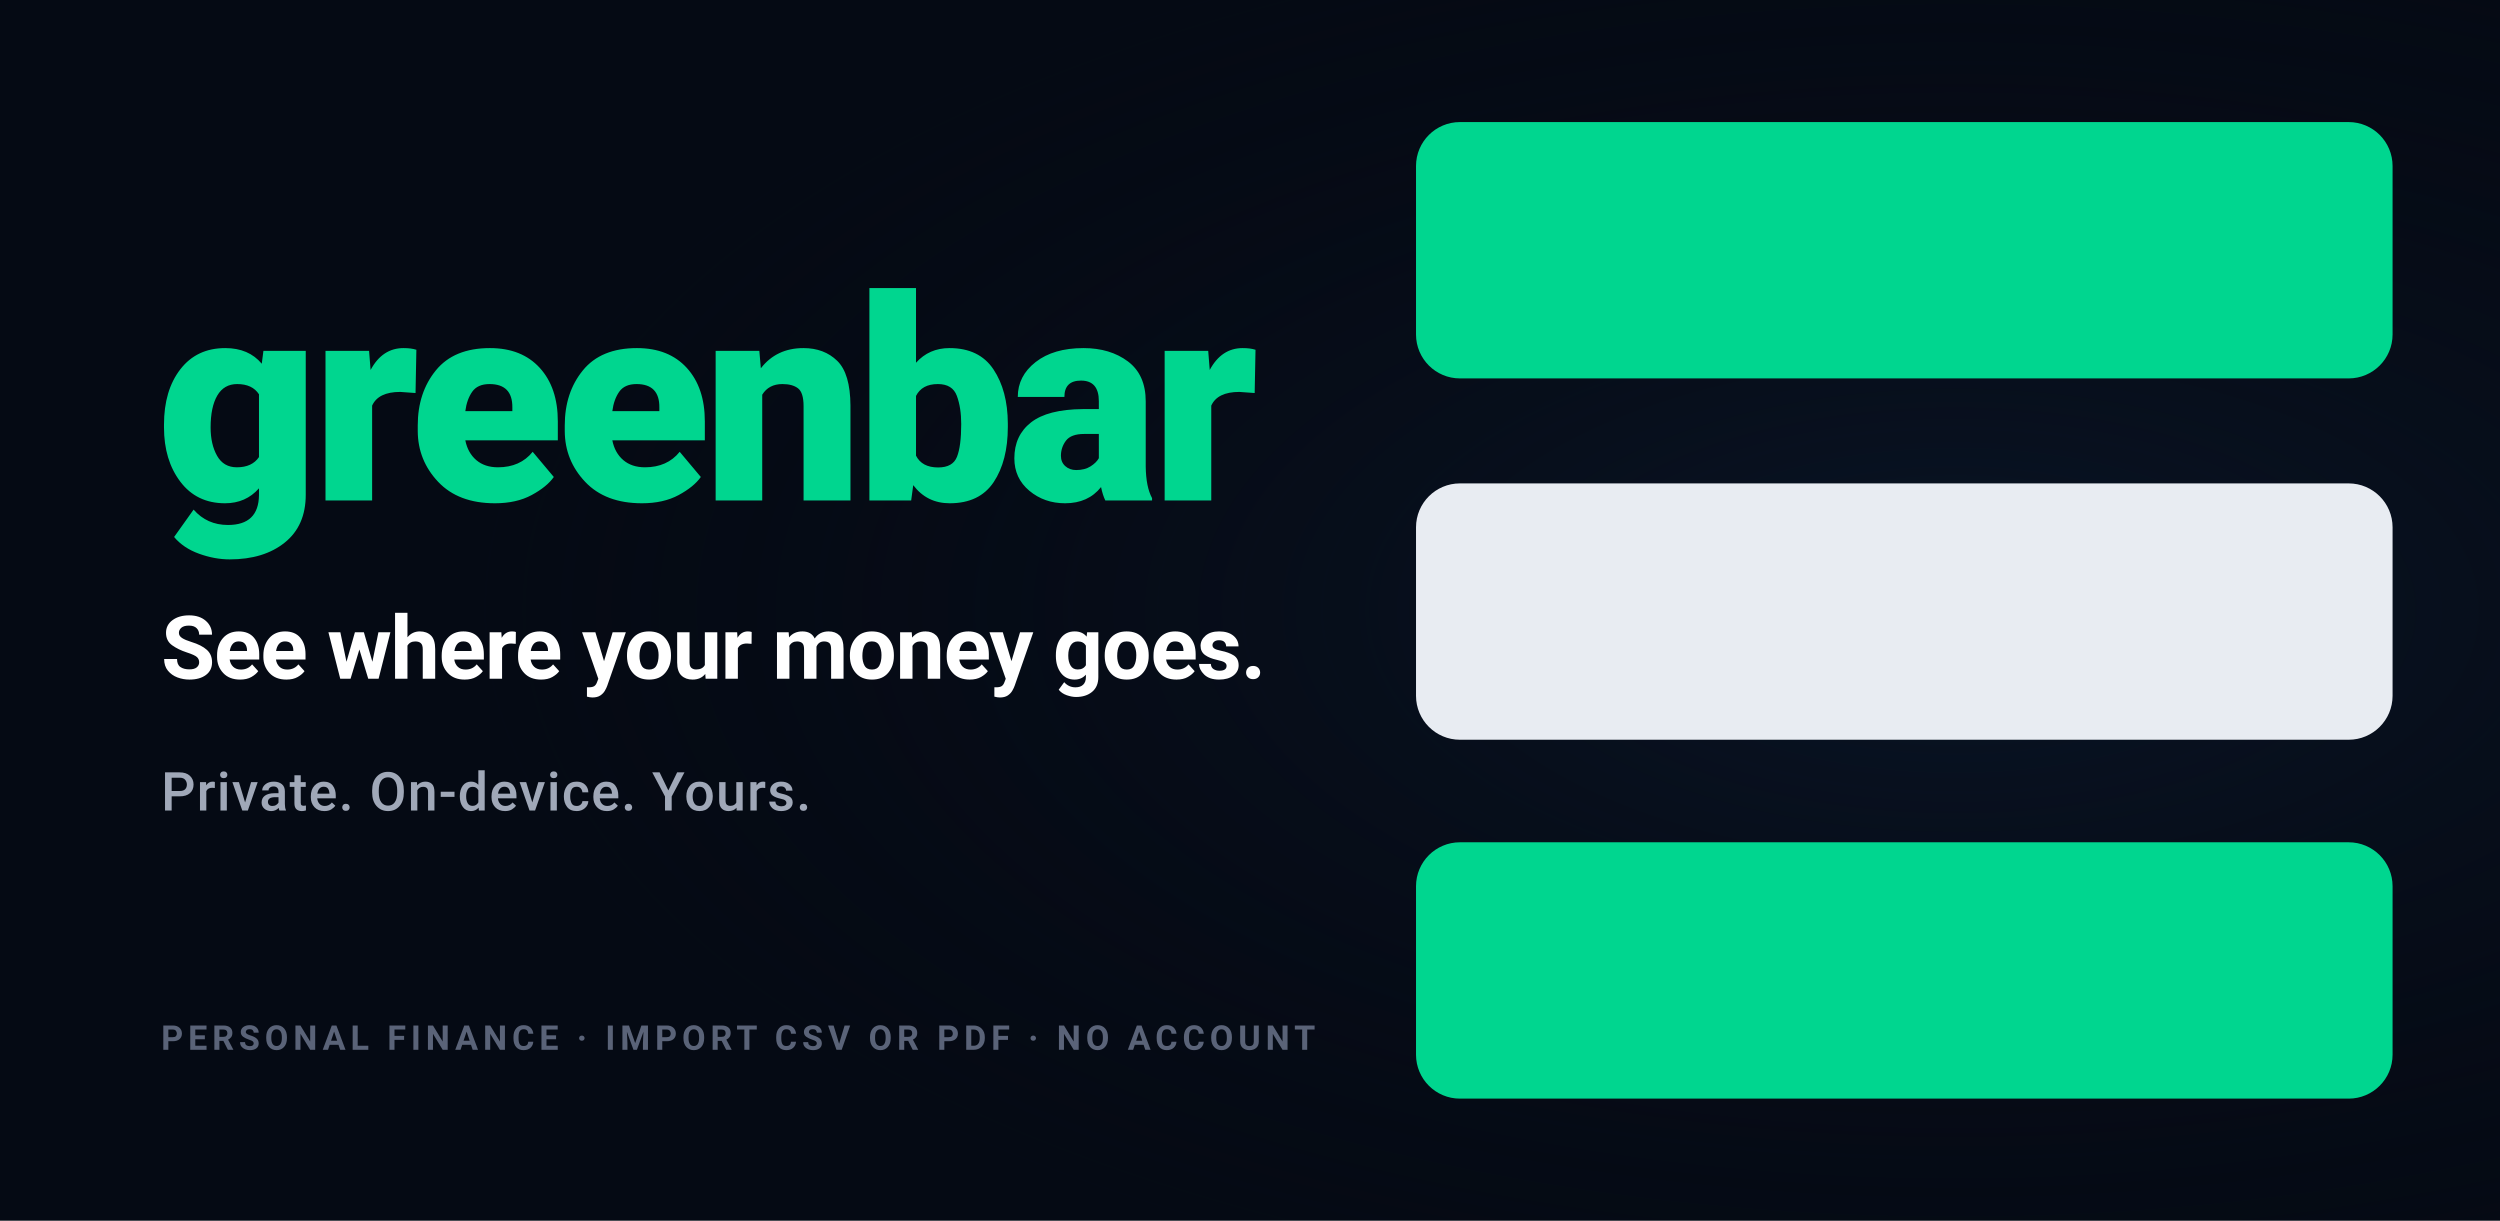
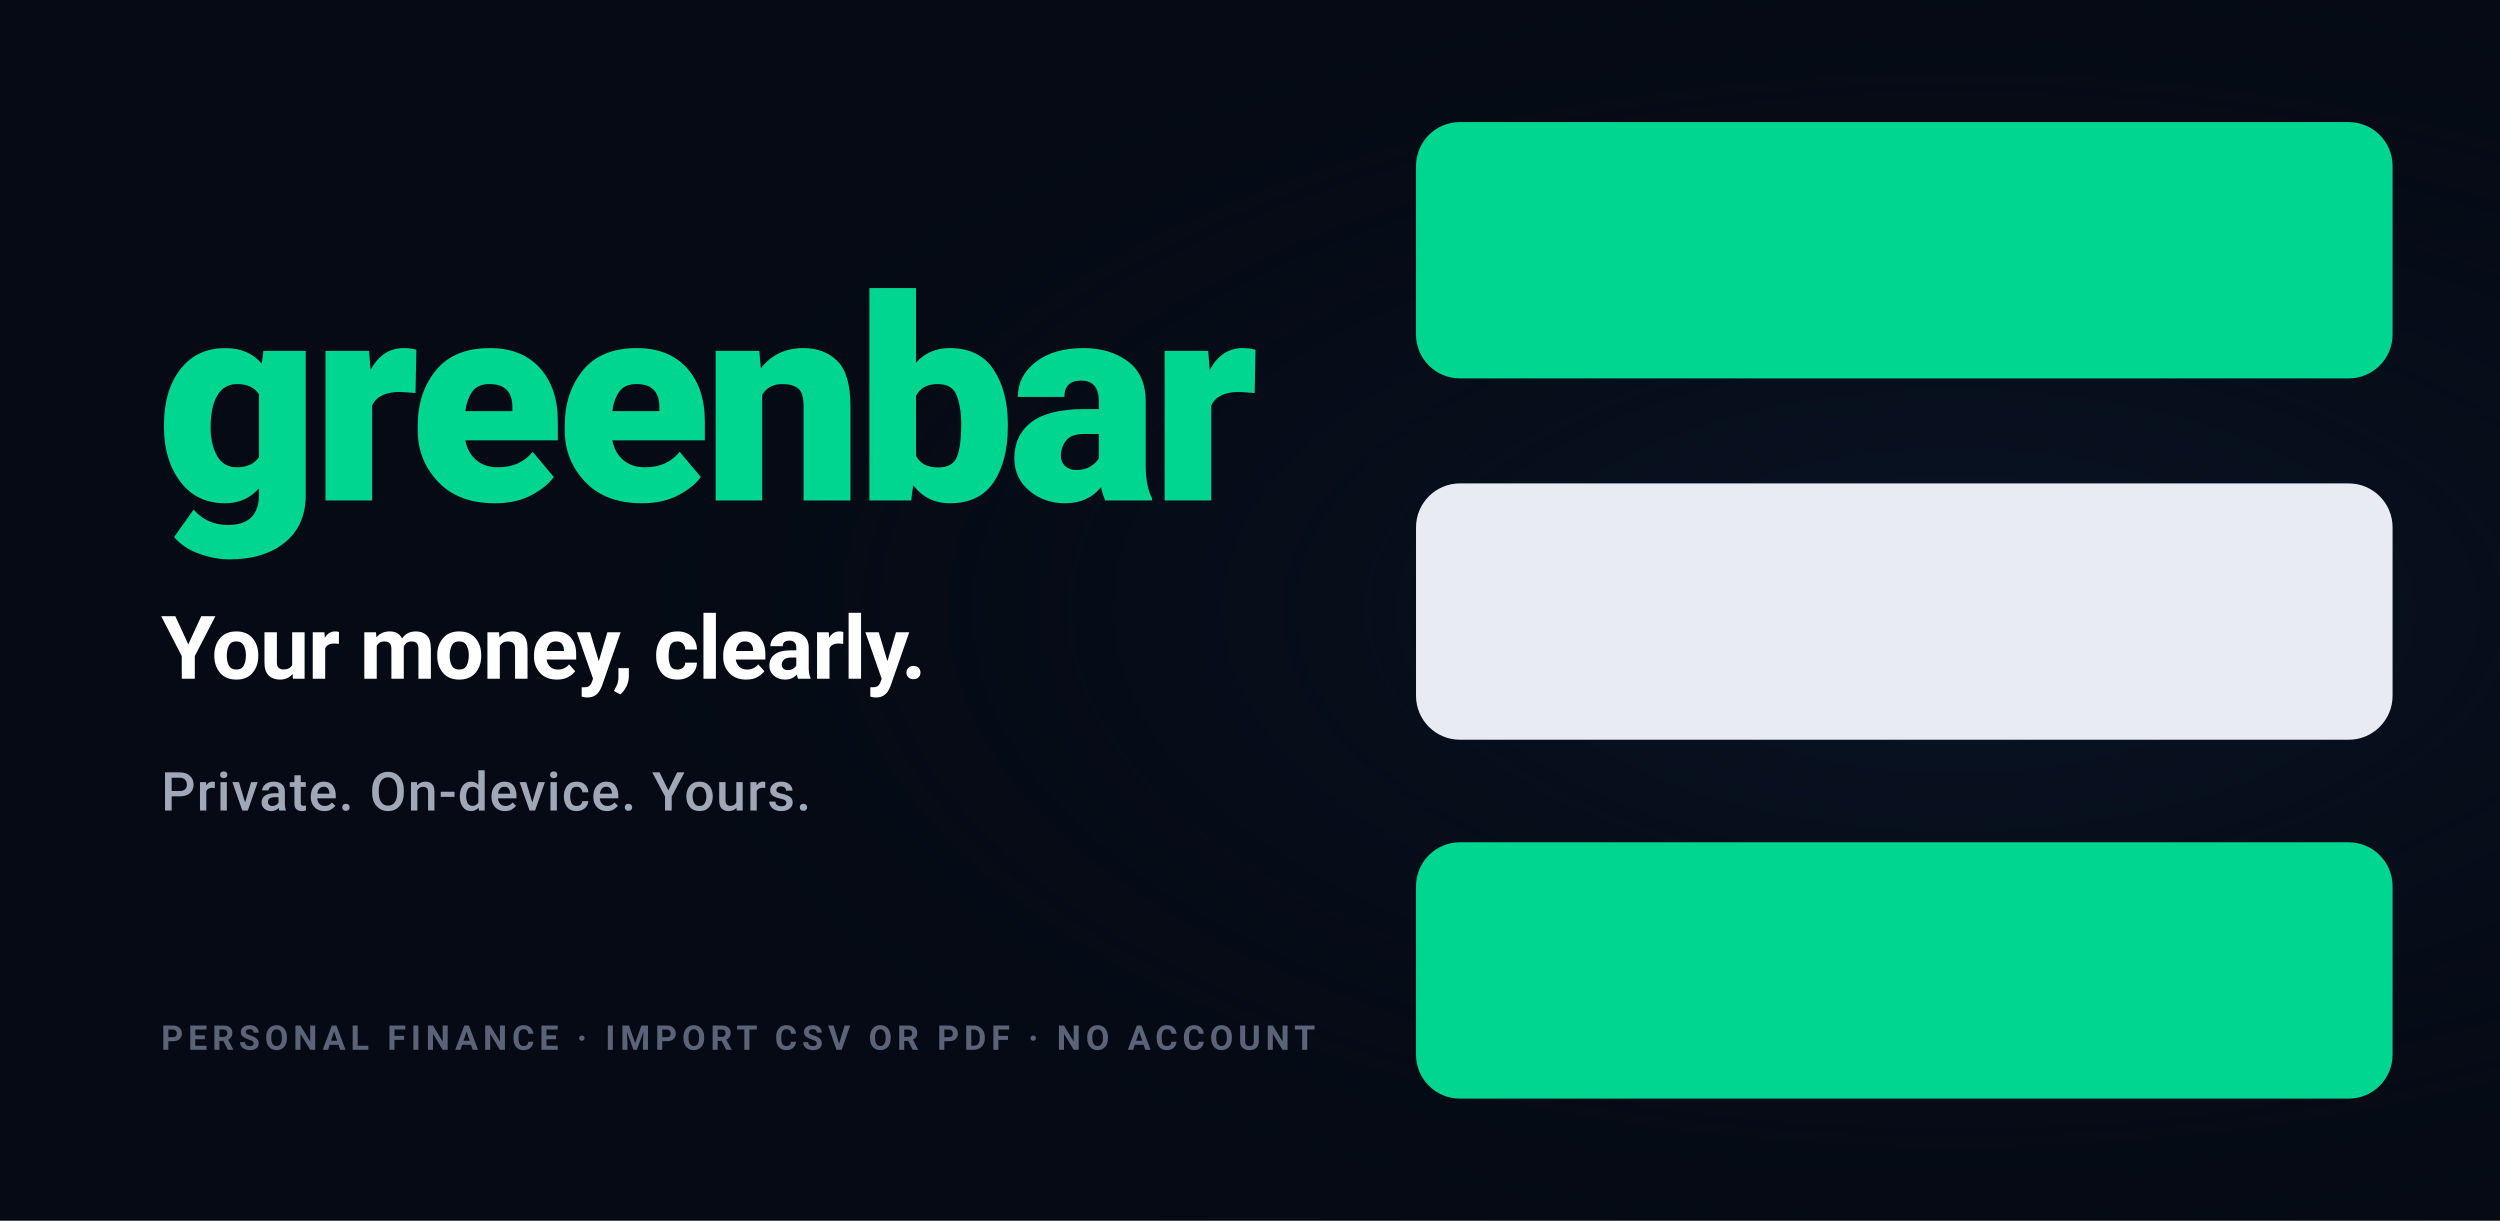
<svg xmlns="http://www.w3.org/2000/svg" viewBox="0 0 1024 500" width="1024" height="500">
  <rect width="1024" height="500" fill="#050a14" />
  <defs>
    <radialGradient id="bgGlow" cx="78%" cy="50%" r="60%">
      <stop offset="0%" stop-color="#0a1628" stop-opacity="0.9" />
      <stop offset="100%" stop-color="#050a14" stop-opacity="0" />
    </radialGradient>
  </defs>
  <rect width="1024" height="500" fill="url(#bgGlow)" />
  <g font-family="system-ui, -apple-system, 'Segoe UI', Roboto, 'Helvetica Neue', Arial, sans-serif">
    <text x="64" y="205" font-size="116" font-weight="800" fill="#00d68f" letter-spacing="-3">greenbar</text>
-     <text x="66" y="278" font-size="36" font-weight="600" fill="#ffffff" letter-spacing="-0.5">See where your money goes.</text>
+     <text x="66" y="278" font-size="36" font-weight="600" fill="#ffffff" letter-spacing="-0.5">Your money, clearly.</text>
    <text x="66" y="332" font-size="22" font-weight="500" fill="#a0a8b8" letter-spacing="0.5">Private. On-device. Yours.</text>
    <text x="66" y="430" font-size="14" font-weight="600" fill="#5a6378" letter-spacing="2">PERSONAL FINANCE · IMPORT CSV OR PDF · NO ACCOUNT</text>
  </g>
  <g transform="translate(580 50)">
    <rect x="0" y="0" width="400" height="105" rx="18" fill="#00d68f" />
    <rect x="0" y="148" width="400" height="105" rx="18" fill="#e8ecf2" />
    <rect x="0" y="295" width="400" height="105" rx="18" fill="#00d68f" />
  </g>
</svg>
